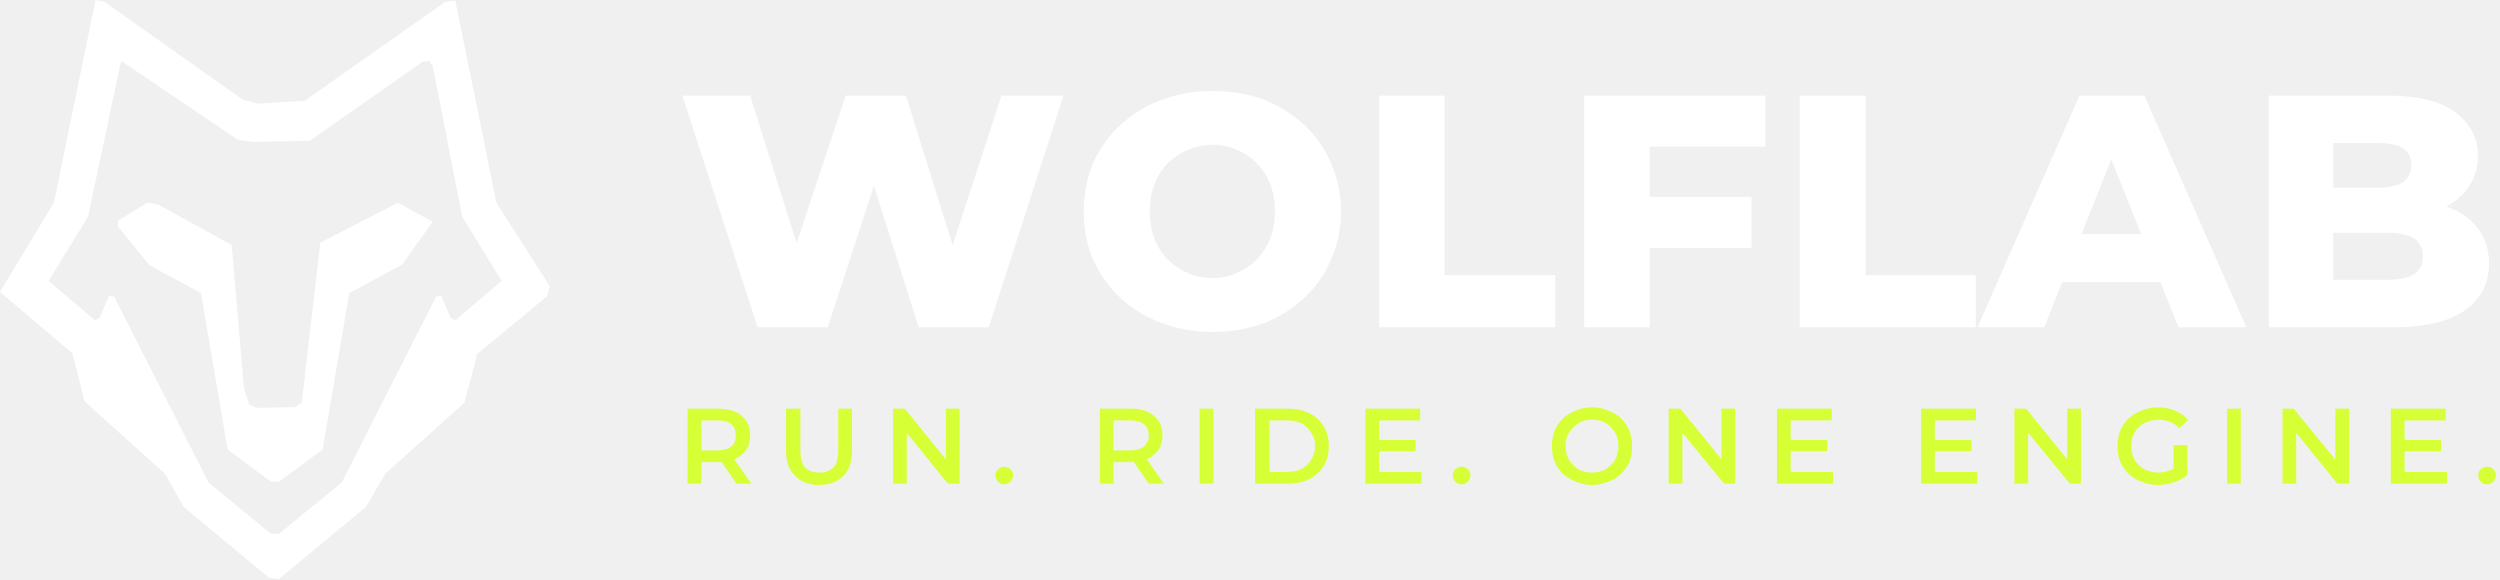
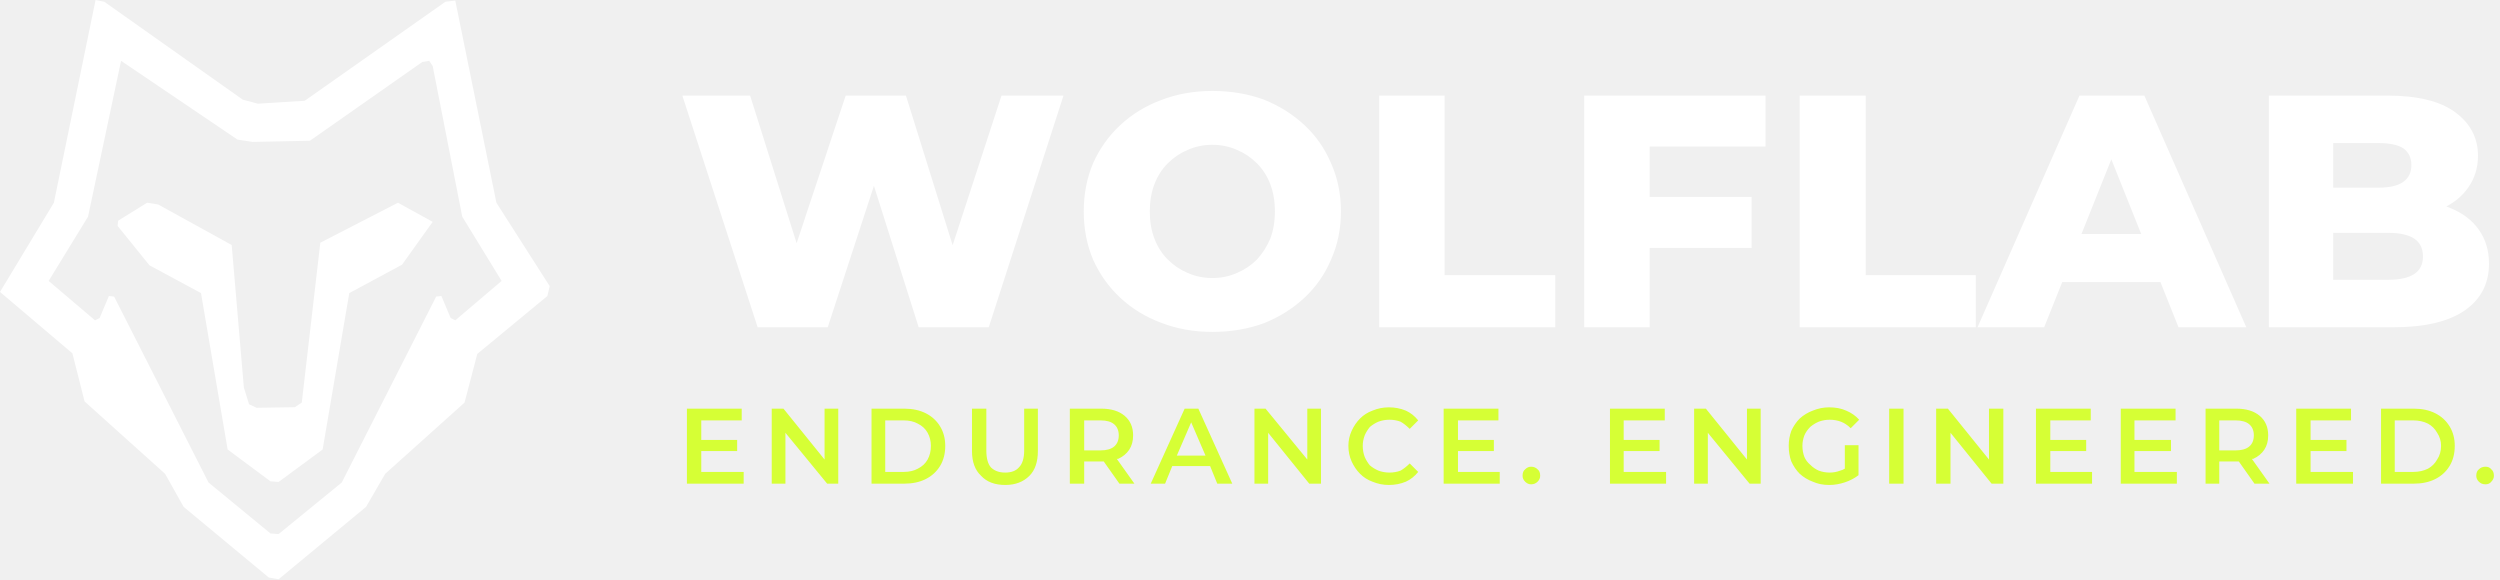
- <svg xmlns="http://www.w3.org/2000/svg" viewBox="0 0 431.6 100" role="img" aria-label="WOLFLAB - Run. Ride. One Engine.">
+ <svg xmlns="http://www.w3.org/2000/svg" viewBox="0 0 431.6 100" role="img" aria-label="WOLFLAB - Endurance. Engineered.">
  <path fill="#FFFFFF" fill-rule="evenodd" d="M16.5 0.0 18.0 0.3 41.9 17.2 44.5 17.9 52.6 17.4 76.9 0.3 78.6 0.1 85.7 35.0 94.9 49.4 94.5 51.1 82.4 61.1 80.2 69.5 66.5 81.8 63.2 87.5 48.1 100.0 46.4 99.7 31.7 87.5 28.5 81.8 14.6 69.3 12.5 61.0 0.0 50.4 9.3 35.0ZM20.9 10.5 15.2 37.4 8.4 48.5 16.4 55.3 17.2 54.9 18.8 51.1 19.7 51.2 36.0 83.3 46.7 92.1 48.1 92.2 59.0 83.3 75.3 51.2 76.2 51.1 77.8 54.9 78.6 55.3 86.6 48.5 79.8 37.4 74.7 11.4 74.1 10.5 72.9 10.7 53.5 24.3 43.6 24.5 41.0 24.1ZM25.4 35.0 27.3 35.3 40.0 42.3 42.1 66.9 43.0 69.8 44.3 70.4 50.9 70.3 52.1 69.5 55.3 41.9 68.7 35.0 74.7 38.3 69.4 45.7 60.3 50.6 55.7 77.6 48.1 83.2 46.7 83.1 39.3 77.6 34.7 50.6 25.8 45.8 20.3 39.0 20.4 38.1Z" />
  <path fill="#FFFFFF" transform="translate(116.9 56.5)" d="M13.9 0.0 0.9 -40.0H12.6L23.5 -5.4H17.6L29.1 -40.0H39.5L50.3 -5.4H44.7L56.0 -40.0H66.7L53.8 0.0H41.7L32.4 -29.4H35.6L26.0 0.0ZM92.4 0.8Q87.6 0.8 83.5 -0.8Q79.5 -2.3 76.5 -5.1Q73.5 -7.9 71.8 -11.7Q70.2 -15.5 70.2 -20.0Q70.2 -24.5 71.8 -28.3Q73.5 -32.1 76.5 -34.9Q79.5 -37.7 83.5 -39.2Q87.6 -40.8 92.4 -40.8Q97.2 -40.8 101.3 -39.3Q105.3 -37.7 108.3 -34.9Q111.3 -32.1 112.9 -28.3Q114.6 -24.5 114.6 -20.0Q114.6 -15.5 112.9 -11.7Q111.3 -7.9 108.3 -5.1Q105.3 -2.3 101.3 -0.7Q97.2 0.8 92.4 0.8ZM92.4 -8.5Q94.7 -8.5 96.7 -9.4Q98.6 -10.2 100.1 -11.7Q101.5 -13.2 102.4 -15.3Q103.2 -17.4 103.2 -20.0Q103.2 -22.6 102.4 -24.7Q101.6 -26.8 100.1 -28.3Q98.6 -29.8 96.7 -30.6Q94.7 -31.5 92.4 -31.5Q90.1 -31.5 88.1 -30.6Q86.2 -29.8 84.7 -28.3Q83.2 -26.8 82.4 -24.7Q81.6 -22.6 81.6 -20.0Q81.6 -17.4 82.4 -15.3Q83.2 -13.2 84.7 -11.7Q86.2 -10.2 88.1 -9.4Q90.1 -8.5 92.4 -8.5ZM121.2 0.0V-40.0H132.5V-9.0H151.6V0.0ZM156.6 0.0V-40.0H187.9V-31.2H167.9V0.0ZM167.1 -13.7V-22.5H185.5V-13.7ZM193.8 0.0V-40.0H205.2V-9.0H224.2V0.0ZM224.5 0.0 242.1 -40.0H253.3L270.9 0.0H259.2L245.4 -34.5H249.8L236.0 0.0ZM234.1 -7.8 237.0 -16.1H256.6L259.5 -7.8ZM274.8 0.0V-40.0H295.2Q303.1 -40.0 307.0 -37.1Q310.9 -34.2 310.9 -29.6Q310.9 -26.5 309.2 -24.1Q307.6 -21.8 304.7 -20.5Q301.7 -19.2 297.7 -19.2L298.8 -21.9Q303.0 -21.9 306.1 -20.6Q309.3 -19.3 311.0 -16.9Q312.8 -14.4 312.8 -11.0Q312.8 -5.8 308.6 -2.9Q304.4 0.0 296.3 0.0ZM285.9 -8.2H295.4Q298.4 -8.2 299.9 -9.2Q301.4 -10.2 301.4 -12.2Q301.4 -14.3 299.9 -15.3Q298.4 -16.3 295.4 -16.3H285.1V-24.1H293.7Q296.6 -24.1 298.0 -25.1Q299.4 -26.1 299.4 -28.0Q299.4 -29.9 298.0 -30.9Q296.6 -31.8 293.7 -31.8H285.9Z" />
-   <path fill="#D6FF35" transform="translate(116.9 83.5) scale(1.1262)" d="M1.6 0.0V-11.5H6.3Q8.6 -11.5 9.9 -10.4Q11.2 -9.3 11.2 -7.4Q11.2 -6.1 10.6 -5.2Q10.0 -4.3 8.9 -3.8Q7.8 -3.3 6.3 -3.3H2.7L3.7 -4.3V0.0ZM9.1 0.0 6.2 -4.2H8.4L11.4 0.0ZM3.7 -4.1 2.7 -5.1H6.2Q7.6 -5.1 8.3 -5.7Q9.0 -6.3 9.0 -7.4Q9.0 -8.5 8.3 -9.1Q7.6 -9.7 6.2 -9.7H2.7L3.7 -10.7ZM21.8 0.2Q19.4 0.2 18.1 -1.2Q16.7 -2.5 16.7 -5.0V-11.5H18.9V-5.1Q18.9 -3.3 19.6 -2.5Q20.4 -1.7 21.8 -1.7Q23.2 -1.7 24.0 -2.5Q24.7 -3.3 24.7 -5.1V-11.5H26.8V-5.0Q26.8 -2.5 25.5 -1.2Q24.1 0.2 21.8 0.2ZM33.1 0.0V-11.5H34.9L42.1 -2.6H41.2V-11.5H43.3V0.0H41.5L34.3 -8.9H35.2V0.0ZM50.1 0.1Q49.6 0.1 49.2 -0.3Q48.8 -0.7 48.8 -1.3Q48.8 -1.9 49.2 -2.2Q49.6 -2.6 50.1 -2.6Q50.7 -2.6 51.1 -2.2Q51.5 -1.9 51.5 -1.3Q51.5 -0.7 51.1 -0.3Q50.7 0.1 50.1 0.1ZM64.8 0.0V-11.5H69.5Q71.8 -11.5 73.1 -10.4Q74.4 -9.3 74.4 -7.4Q74.4 -6.1 73.8 -5.2Q73.2 -4.3 72.1 -3.8Q71.0 -3.3 69.5 -3.3H66.0L66.9 -4.3V0.0ZM72.3 0.0 69.4 -4.2H71.7L74.6 0.0ZM66.9 -4.1 66.0 -5.1H69.4Q70.8 -5.1 71.6 -5.7Q72.3 -6.3 72.3 -7.4Q72.3 -8.5 71.6 -9.1Q70.8 -9.7 69.4 -9.7H66.0L66.9 -10.7ZM80.1 0.0V-11.5H82.2V0.0ZM88.6 0.0V-11.5H93.6Q95.5 -11.5 96.9 -10.8Q98.3 -10.1 99.1 -8.8Q99.9 -7.5 99.9 -5.8Q99.9 -4.0 99.1 -2.7Q98.3 -1.4 96.9 -0.7Q95.5 0.0 93.6 0.0ZM90.8 -1.8H93.5Q94.8 -1.8 95.8 -2.3Q96.7 -2.8 97.2 -3.7Q97.8 -4.6 97.8 -5.8Q97.8 -7.0 97.2 -7.8Q96.7 -8.7 95.8 -9.2Q94.8 -9.7 93.5 -9.7H90.8ZM105.5 0.0V-11.5H113.9V-9.7H107.6V-1.8H114.1V0.0ZM107.4 -5.0V-6.7H113.2V-5.0ZM120.2 0.1Q119.7 0.1 119.3 -0.3Q118.9 -0.7 118.9 -1.3Q118.9 -1.9 119.3 -2.2Q119.7 -2.6 120.2 -2.6Q120.8 -2.6 121.2 -2.2Q121.6 -1.9 121.6 -1.3Q121.6 -0.7 121.2 -0.3Q120.8 0.1 120.2 0.1ZM140.3 0.2Q138.9 0.2 137.8 -0.3Q136.7 -0.7 135.8 -1.5Q135.0 -2.3 134.5 -3.4Q134.1 -4.5 134.1 -5.8Q134.1 -7.0 134.5 -8.1Q135.0 -9.2 135.8 -10.0Q136.7 -10.8 137.8 -11.2Q138.9 -11.7 140.3 -11.7Q141.6 -11.7 142.7 -11.2Q143.9 -10.8 144.7 -10.0Q145.5 -9.2 146.0 -8.1Q146.4 -7.0 146.4 -5.7Q146.4 -4.5 146.0 -3.4Q145.5 -2.3 144.7 -1.5Q143.9 -0.7 142.7 -0.3Q141.6 0.2 140.3 0.2ZM140.3 -1.7Q141.1 -1.7 141.9 -2.0Q142.6 -2.3 143.1 -2.8Q143.7 -3.4 144.0 -4.1Q144.3 -4.9 144.3 -5.8Q144.3 -6.6 144.0 -7.4Q143.7 -8.1 143.1 -8.7Q142.6 -9.2 141.9 -9.5Q141.1 -9.8 140.3 -9.8Q139.4 -9.8 138.6 -9.5Q137.9 -9.2 137.4 -8.6Q136.8 -8.1 136.5 -7.4Q136.2 -6.6 136.2 -5.8Q136.2 -4.9 136.5 -4.1Q136.8 -3.4 137.4 -2.8Q137.9 -2.3 138.6 -2.0Q139.4 -1.7 140.3 -1.7ZM152.0 0.0V-11.5H153.8L161.0 -2.6H160.1V-11.5H162.2V0.0H160.5L153.2 -8.9H154.1V0.0ZM168.6 0.0V-11.5H177.0V-9.7H170.7V-1.8H177.2V0.0ZM170.6 -5.0V-6.7H176.3V-5.0ZM190.7 0.0V-11.5H199.1V-9.7H192.8V-1.8H199.3V0.0ZM192.7 -5.0V-6.7H198.4V-5.0ZM205.0 0.0V-11.5H206.8L214.0 -2.6H213.1V-11.5H215.2V0.0H213.5L206.2 -8.9H207.1V0.0ZM227.0 0.2Q225.6 0.2 224.5 -0.3Q223.4 -0.7 222.5 -1.5Q221.7 -2.3 221.2 -3.4Q220.8 -4.5 220.8 -5.8Q220.8 -7.0 221.2 -8.1Q221.7 -9.2 222.5 -10.0Q223.4 -10.8 224.5 -11.2Q225.6 -11.7 227.0 -11.7Q228.4 -11.7 229.6 -11.2Q230.8 -10.7 231.6 -9.8L230.3 -8.5Q229.6 -9.2 228.8 -9.5Q228.0 -9.8 227.1 -9.8Q226.2 -9.8 225.4 -9.5Q224.6 -9.2 224.1 -8.7Q223.5 -8.1 223.2 -7.4Q222.9 -6.6 222.9 -5.8Q222.9 -4.9 223.2 -4.1Q223.5 -3.4 224.1 -2.8Q224.6 -2.3 225.4 -2.0Q226.2 -1.7 227.1 -1.7Q227.9 -1.7 228.7 -2.0Q229.5 -2.2 230.2 -2.9L231.5 -1.3Q230.6 -0.6 229.4 -0.2Q228.2 0.2 227.0 0.2ZM231.5 -1.3 229.4 -1.6V-5.9H231.5ZM237.6 0.0V-11.5H239.7V0.0ZM246.1 0.0V-11.5H247.8L255.1 -2.6H254.2V-11.5H256.3V0.0H254.5L247.3 -8.9H248.2V0.0ZM262.7 0.0V-11.5H271.1V-9.7H264.8V-1.8H271.3V0.0ZM264.6 -5.0V-6.7H270.4V-5.0ZM277.4 0.1Q276.9 0.1 276.5 -0.3Q276.1 -0.7 276.1 -1.3Q276.1 -1.9 276.5 -2.2Q276.9 -2.6 277.4 -2.6Q278.0 -2.6 278.4 -2.2Q278.8 -1.9 278.8 -1.3Q278.8 -0.7 278.4 -0.3Q278.0 0.1 277.4 0.1Z" />
+   <path fill="#D6FF35" transform="translate(116.9 83.5) scale(1.1262)" d="M1.5 0.0V-11.5H9.9V-9.7H3.7V-6.7H9.2V-5.0H3.7V-1.8H10.2V0.0ZM14.5 0.0V-11.5H16.3L22.6 -3.7V-11.5H24.7V0.0H23.0L16.6 -7.8V0.0ZM29.8 0.0V-11.5H34.8Q36.7 -11.5 38.1 -10.8Q39.5 -10.1 40.3 -8.8Q41.1 -7.5 41.1 -5.8Q41.1 -4.0 40.3 -2.7Q39.5 -1.4 38.1 -0.7Q36.7 0.0 34.8 0.0ZM31.9 -1.8H34.7Q36.0 -1.8 36.9 -2.3Q37.9 -2.8 38.4 -3.7Q38.9 -4.6 38.9 -5.8Q38.9 -6.9 38.4 -7.8Q37.9 -8.7 36.9 -9.2Q36.0 -9.7 34.7 -9.7H31.9ZM50.3 0.2Q47.9 0.2 46.6 -1.2Q45.2 -2.5 45.2 -5.0V-11.5H47.4V-5.1Q47.4 -3.3 48.1 -2.5Q48.9 -1.7 50.3 -1.7Q51.7 -1.7 52.4 -2.5Q53.2 -3.3 53.2 -5.1V-11.5H55.3V-5.0Q55.3 -2.5 54.0 -1.2Q52.6 0.2 50.3 0.2ZM60.2 0.0V-11.5H65.0Q67.3 -11.5 68.6 -10.4Q69.9 -9.3 69.9 -7.4Q69.9 -6.1 69.3 -5.2Q68.7 -4.3 67.6 -3.8Q67.5 -3.8 67.4 -3.8L70.1 0.0H67.8L65.4 -3.4Q65.2 -3.4 65.0 -3.4H62.4V0.0ZM62.4 -5.1H64.9Q66.3 -5.1 67.0 -5.7Q67.7 -6.3 67.7 -7.4Q67.7 -8.5 67.0 -9.1Q66.3 -9.7 64.9 -9.7H62.4ZM72.6 0.0 77.8 -11.5H79.9L85.1 0.0H82.8L81.7 -2.7H75.9L74.8 0.0ZM81.0 -4.3 78.8 -9.4 76.6 -4.3ZM88.5 0.0V-11.5H90.2L96.6 -3.7V-11.5H98.7V0.0H96.9L90.6 -7.8V0.0ZM109.1 0.2Q107.8 0.2 106.6 -0.3Q105.5 -0.7 104.7 -1.5Q103.9 -2.3 103.4 -3.4Q102.9 -4.5 102.9 -5.8Q102.9 -7.0 103.4 -8.1Q103.9 -9.2 104.7 -10.0Q105.5 -10.8 106.6 -11.2Q107.8 -11.7 109.1 -11.7Q110.5 -11.7 111.7 -11.2Q112.8 -10.7 113.6 -9.7L112.3 -8.4Q111.6 -9.1 110.9 -9.5Q110.1 -9.8 109.2 -9.8Q108.3 -9.8 107.5 -9.5Q106.8 -9.2 106.2 -8.7Q105.7 -8.1 105.4 -7.4Q105.1 -6.6 105.1 -5.8Q105.1 -4.9 105.4 -4.1Q105.7 -3.4 106.2 -2.8Q106.8 -2.3 107.5 -2.0Q108.3 -1.7 109.2 -1.7Q110.1 -1.7 110.9 -2.0Q111.6 -2.4 112.3 -3.1L113.6 -1.8Q112.8 -0.8 111.7 -0.3Q110.5 0.2 109.1 0.2ZM117.5 0.0V-11.5H125.9V-9.7H119.7V-6.7H125.2V-5.0H119.7V-1.8H126.1V0.0ZM130.9 0.1Q130.4 0.1 130.0 -0.3Q129.6 -0.7 129.6 -1.2Q129.6 -1.9 130.0 -2.2Q130.4 -2.6 130.9 -2.6Q131.5 -2.6 131.9 -2.2Q132.3 -1.9 132.3 -1.2Q132.3 -0.7 131.9 -0.3Q131.5 0.1 130.9 0.1ZM143.0 0.0V-11.5H151.4V-9.7H145.1V-6.7H150.6V-5.0H145.1V-1.8H151.6V0.0ZM155.9 0.0V-11.5H157.7L164.0 -3.7V-11.5H166.1V0.0H164.4L158.0 -7.8V0.0ZM176.6 0.2Q175.2 0.2 174.1 -0.3Q173.0 -0.7 172.1 -1.5Q171.3 -2.3 170.8 -3.4Q170.4 -4.5 170.4 -5.8Q170.4 -7.0 170.8 -8.1Q171.3 -9.2 172.1 -10.0Q173.0 -10.8 174.1 -11.2Q175.3 -11.7 176.6 -11.7Q178.1 -11.7 179.2 -11.2Q180.4 -10.7 181.2 -9.8L179.9 -8.5Q179.2 -9.2 178.4 -9.5Q177.6 -9.8 176.7 -9.8Q175.8 -9.8 175.0 -9.5Q174.3 -9.2 173.7 -8.7Q173.1 -8.1 172.8 -7.4Q172.5 -6.6 172.5 -5.8Q172.5 -4.9 172.8 -4.1Q173.1 -3.4 173.7 -2.9Q174.3 -2.3 175.0 -2.0Q175.8 -1.7 176.7 -1.7Q177.5 -1.7 178.3 -2.0Q178.7 -2.1 179.0 -2.3V-5.9H181.1V-1.3Q180.2 -0.6 179.0 -0.2Q177.8 0.2 176.6 0.2ZM185.8 0.0V-11.5H188.0V0.0ZM193.0 0.0V-11.5H194.8L201.1 -3.7V-11.5H203.3V0.0H201.5L195.2 -7.8V0.0ZM208.3 0.0V-11.5H216.7V-9.7H210.5V-6.7H216.0V-5.0H210.5V-1.8H216.9V0.0ZM221.3 0.0V-11.5H229.7V-9.7H223.4V-6.7H229.0V-5.0H223.4V-1.8H229.9V0.0ZM234.3 0.0V-11.5H239.0Q241.3 -11.5 242.6 -10.4Q243.9 -9.3 243.9 -7.4Q243.9 -6.1 243.3 -5.2Q242.7 -4.3 241.6 -3.8Q241.5 -3.8 241.4 -3.8L244.1 0.0H241.8L239.4 -3.4Q239.2 -3.4 239.0 -3.4H236.4V0.0ZM236.4 -5.1H238.9Q240.3 -5.1 241.0 -5.7Q241.7 -6.3 241.7 -7.4Q241.7 -8.5 241.0 -9.1Q240.3 -9.7 238.9 -9.7H236.4ZM248.2 0.0V-11.5H256.6V-9.7H250.4V-6.7H255.9V-5.0H250.4V-1.8H256.9V0.0ZM261.2 0.0V-11.5H266.2Q268.1 -11.5 269.5 -10.8Q270.9 -10.1 271.7 -8.8Q272.5 -7.5 272.5 -5.8Q272.5 -4.0 271.7 -2.7Q270.9 -1.4 269.5 -0.7Q268.1 0.0 266.2 0.0ZM263.3 -1.8H266.1Q267.4 -1.8 268.4 -2.3Q269.3 -2.8 269.8 -3.7Q270.4 -4.6 270.4 -5.8Q270.4 -6.9 269.8 -7.8Q269.3 -8.7 268.4 -9.2Q267.4 -9.7 266.1 -9.7H263.3ZM277.2 0.1Q276.6 0.1 276.2 -0.3Q275.8 -0.7 275.8 -1.2Q275.8 -1.9 276.2 -2.2Q276.6 -2.6 277.2 -2.6Q277.8 -2.6 278.1 -2.2Q278.5 -1.9 278.5 -1.2Q278.5 -0.7 278.1 -0.3Q277.8 0.1 277.2 0.1Z" />
</svg>
